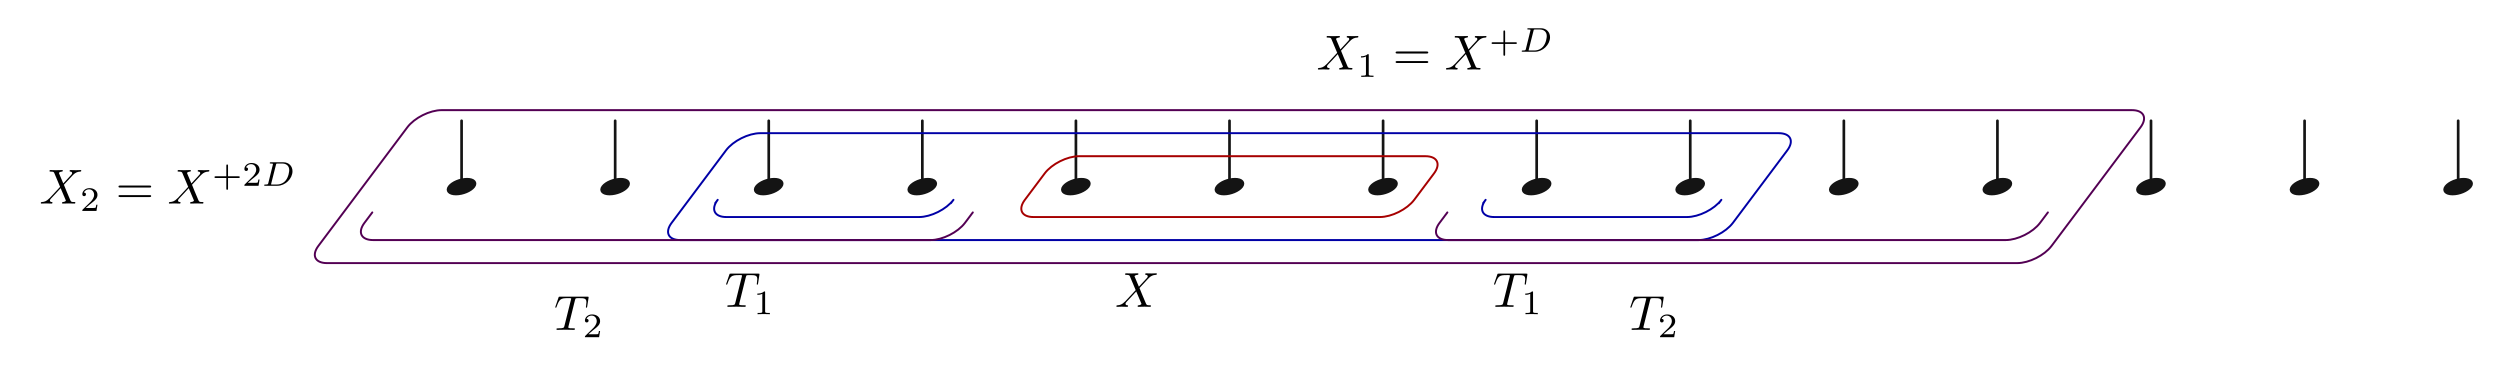
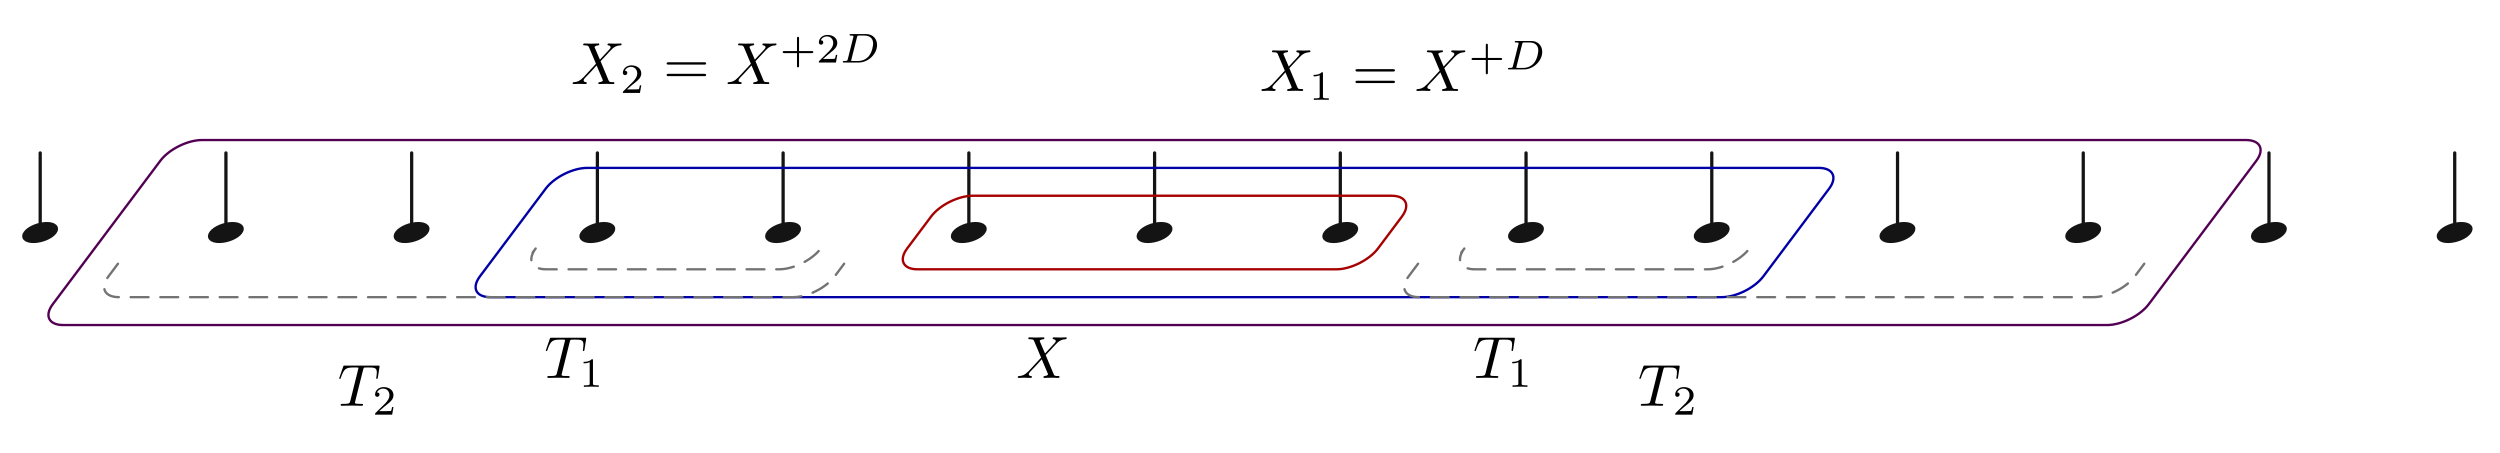
- <svg xmlns="http://www.w3.org/2000/svg" xmlns:xlink="http://www.w3.org/1999/xlink" width="502.15" height="74.2" viewBox="0 0 502.15 74.2">
+ <svg xmlns="http://www.w3.org/2000/svg" xmlns:xlink="http://www.w3.org/1999/xlink" width="416.12" height="75.35" viewBox="0 0 416.12 75.35">
  <defs>
    <g>
      <g id="glyph-0-0">
-         <path d="M 4.781 -4.047 L 3.953 -6.016 C 3.922 -6.094 3.906 -6.125 3.906 -6.141 C 3.906 -6.203 4.078 -6.391 4.484 -6.422 C 4.578 -6.438 4.688 -6.453 4.688 -6.609 C 4.688 -6.734 4.562 -6.734 4.531 -6.734 C 4.125 -6.734 3.703 -6.703 3.297 -6.703 C 3.047 -6.703 2.438 -6.734 2.188 -6.734 C 2.125 -6.734 2.016 -6.734 2.016 -6.531 C 2.016 -6.422 2.109 -6.422 2.234 -6.422 C 2.828 -6.422 2.891 -6.328 2.984 -6.109 L 4.141 -3.359 L 2.062 -1.125 L 1.938 -1.016 C 1.453 -0.5 0.984 -0.328 0.484 -0.312 C 0.359 -0.297 0.266 -0.297 0.266 -0.109 C 0.266 -0.094 0.266 0 0.391 0 C 0.688 0 1.016 -0.031 1.328 -0.031 C 1.688 -0.031 2.078 0 2.422 0 C 2.484 0 2.609 0 2.609 -0.203 C 2.609 -0.297 2.5 -0.312 2.484 -0.312 C 2.391 -0.312 2.094 -0.328 2.094 -0.609 C 2.094 -0.766 2.234 -0.922 2.359 -1.062 L 3.359 -2.125 L 4.25 -3.094 L 5.25 -0.734 C 5.281 -0.625 5.297 -0.609 5.297 -0.594 C 5.297 -0.516 5.109 -0.344 4.719 -0.312 C 4.609 -0.297 4.531 -0.281 4.531 -0.125 C 4.531 0 4.641 0 4.672 0 C 4.953 0 5.641 -0.031 5.922 -0.031 C 6.156 -0.031 6.766 0 7.016 0 C 7.078 0 7.203 0 7.203 -0.188 C 7.203 -0.312 7.094 -0.312 7.016 -0.312 C 6.359 -0.312 6.344 -0.344 6.172 -0.734 C 5.781 -1.656 5.125 -3.188 4.906 -3.781 C 5.578 -4.469 6.609 -5.656 6.922 -5.922 C 7.203 -6.156 7.578 -6.406 8.172 -6.422 C 8.297 -6.438 8.391 -6.438 8.391 -6.625 C 8.391 -6.641 8.391 -6.734 8.266 -6.734 C 7.969 -6.734 7.641 -6.703 7.328 -6.703 C 6.969 -6.703 6.594 -6.734 6.234 -6.734 C 6.188 -6.734 6.047 -6.734 6.047 -6.531 C 6.047 -6.469 6.109 -6.438 6.172 -6.422 C 6.266 -6.422 6.562 -6.406 6.562 -6.125 C 6.562 -5.984 6.453 -5.859 6.375 -5.766 Z M 4.781 -4.047 " />
+         <path d="M 4.797 -4.062 L 3.953 -6.031 C 3.938 -6.109 3.906 -6.141 3.906 -6.156 C 3.906 -6.219 4.078 -6.406 4.5 -6.438 C 4.594 -6.453 4.688 -6.453 4.688 -6.625 C 4.688 -6.75 4.578 -6.75 4.547 -6.75 C 4.141 -6.75 3.719 -6.719 3.297 -6.719 C 3.047 -6.719 2.438 -6.75 2.188 -6.75 C 2.141 -6.75 2.016 -6.75 2.016 -6.547 C 2.016 -6.438 2.109 -6.438 2.234 -6.438 C 2.828 -6.438 2.891 -6.344 2.984 -6.125 L 4.141 -3.375 L 2.062 -1.125 L 1.938 -1.016 C 1.453 -0.5 0.984 -0.328 0.484 -0.312 C 0.359 -0.297 0.266 -0.297 0.266 -0.109 C 0.266 -0.094 0.266 0 0.391 0 C 0.688 0 1.016 -0.031 1.328 -0.031 C 1.688 -0.031 2.078 0 2.422 0 C 2.484 0 2.609 0 2.609 -0.203 C 2.609 -0.297 2.516 -0.312 2.484 -0.312 C 2.406 -0.312 2.094 -0.328 2.094 -0.609 C 2.094 -0.766 2.234 -0.922 2.359 -1.062 L 3.375 -2.125 L 4.25 -3.094 L 5.25 -0.734 C 5.297 -0.625 5.297 -0.609 5.297 -0.594 C 5.297 -0.516 5.109 -0.344 4.734 -0.312 C 4.625 -0.297 4.531 -0.281 4.531 -0.125 C 4.531 0 4.641 0 4.688 0 C 4.953 0 5.656 -0.031 5.922 -0.031 C 6.172 -0.031 6.781 0 7.016 0 C 7.094 0 7.203 0 7.203 -0.188 C 7.203 -0.312 7.109 -0.312 7.031 -0.312 C 6.375 -0.312 6.344 -0.344 6.188 -0.734 C 5.797 -1.656 5.141 -3.203 4.906 -3.797 C 5.578 -4.484 6.609 -5.656 6.938 -5.938 C 7.219 -6.172 7.594 -6.406 8.188 -6.438 C 8.312 -6.453 8.406 -6.453 8.406 -6.641 C 8.406 -6.641 8.406 -6.75 8.281 -6.75 C 7.984 -6.75 7.656 -6.719 7.344 -6.719 C 6.984 -6.719 6.609 -6.75 6.25 -6.75 C 6.188 -6.75 6.062 -6.75 6.062 -6.547 C 6.062 -6.484 6.109 -6.453 6.188 -6.438 C 6.266 -6.422 6.578 -6.406 6.578 -6.125 C 6.578 -6 6.469 -5.859 6.391 -5.781 Z M 4.797 -4.062 " />
      </g>
      <g id="glyph-0-1">
-         <path d="M 4.203 -5.984 C 4.281 -6.266 4.312 -6.312 4.438 -6.344 C 4.531 -6.375 4.844 -6.375 5.062 -6.375 C 6.047 -6.375 6.5 -6.328 6.5 -5.562 C 6.5 -5.406 6.453 -5.031 6.422 -4.766 C 6.406 -4.734 6.391 -4.609 6.391 -4.578 C 6.391 -4.531 6.422 -4.453 6.5 -4.453 C 6.609 -4.453 6.641 -4.531 6.656 -4.688 L 6.922 -6.406 C 6.938 -6.438 6.938 -6.531 6.938 -6.562 C 6.938 -6.672 6.844 -6.672 6.672 -6.672 L 1.203 -6.672 C 0.969 -6.672 0.953 -6.672 0.891 -6.484 L 0.297 -4.75 C 0.281 -4.719 0.234 -4.578 0.234 -4.562 C 0.234 -4.5 0.281 -4.453 0.359 -4.453 C 0.453 -4.453 0.469 -4.5 0.516 -4.656 C 1.062 -6.188 1.312 -6.375 2.766 -6.375 L 3.156 -6.375 C 3.438 -6.375 3.438 -6.328 3.438 -6.25 C 3.438 -6.188 3.406 -6.078 3.391 -6.047 L 2.078 -0.781 C 1.984 -0.422 1.953 -0.312 0.891 -0.312 C 0.547 -0.312 0.484 -0.312 0.484 -0.125 C 0.484 0 0.594 0 0.656 0 C 0.922 0 1.188 -0.016 1.453 -0.016 C 1.734 -0.016 2.016 -0.031 2.297 -0.031 C 2.578 -0.031 2.844 -0.016 3.109 -0.016 C 3.406 -0.016 3.703 0 3.969 0 C 4.078 0 4.188 0 4.188 -0.203 C 4.188 -0.312 4.109 -0.312 3.859 -0.312 C 3.609 -0.312 3.484 -0.312 3.219 -0.328 C 2.938 -0.359 2.859 -0.391 2.859 -0.547 C 2.859 -0.547 2.859 -0.594 2.906 -0.75 Z M 4.203 -5.984 " />
+         <path d="M 4.219 -6 C 4.281 -6.266 4.328 -6.328 4.438 -6.359 C 4.531 -6.375 4.859 -6.375 5.062 -6.375 C 6.062 -6.375 6.5 -6.344 6.5 -5.562 C 6.5 -5.422 6.469 -5.031 6.422 -4.781 C 6.422 -4.734 6.406 -4.625 6.406 -4.594 C 6.406 -4.531 6.422 -4.469 6.516 -4.469 C 6.625 -4.469 6.641 -4.547 6.672 -4.688 L 6.938 -6.406 C 6.938 -6.453 6.953 -6.547 6.953 -6.578 C 6.953 -6.688 6.859 -6.688 6.688 -6.688 L 1.203 -6.688 C 0.969 -6.688 0.953 -6.672 0.891 -6.484 L 0.297 -4.75 C 0.281 -4.734 0.234 -4.594 0.234 -4.578 C 0.234 -4.516 0.281 -4.469 0.359 -4.469 C 0.453 -4.469 0.469 -4.516 0.516 -4.672 C 1.062 -6.203 1.312 -6.375 2.781 -6.375 L 3.156 -6.375 C 3.438 -6.375 3.438 -6.344 3.438 -6.266 C 3.438 -6.203 3.406 -6.078 3.391 -6.047 L 2.078 -0.781 C 1.984 -0.422 1.953 -0.312 0.906 -0.312 C 0.547 -0.312 0.484 -0.312 0.484 -0.125 C 0.484 0 0.594 0 0.656 0 C 0.922 0 1.188 -0.016 1.469 -0.016 C 1.734 -0.016 2.031 -0.031 2.297 -0.031 C 2.578 -0.031 2.859 -0.016 3.125 -0.016 C 3.406 -0.016 3.703 0 3.984 0 C 4.078 0 4.203 0 4.203 -0.203 C 4.203 -0.312 4.125 -0.312 3.859 -0.312 C 3.609 -0.312 3.484 -0.312 3.234 -0.328 C 2.938 -0.359 2.859 -0.391 2.859 -0.547 C 2.859 -0.547 2.859 -0.609 2.906 -0.75 Z M 4.219 -6 " />
      </g>
      <g id="glyph-1-0">
-         <path d="M 2.312 -4.391 C 2.312 -4.578 2.297 -4.578 2.109 -4.578 C 1.672 -4.156 1.031 -4.141 0.75 -4.141 L 0.75 -3.891 C 0.922 -3.891 1.375 -3.891 1.75 -4.094 L 1.75 -0.562 C 1.75 -0.344 1.75 -0.25 1.062 -0.25 L 0.797 -0.25 L 0.797 0 C 0.922 0 1.781 -0.031 2.031 -0.031 C 2.25 -0.031 3.109 0 3.266 0 L 3.266 -0.25 L 3 -0.25 C 2.312 -0.25 2.312 -0.344 2.312 -0.562 Z M 2.312 -4.391 " />
+         <path d="M 2.312 -4.406 C 2.312 -4.594 2.312 -4.594 2.109 -4.594 C 1.672 -4.156 1.031 -4.156 0.75 -4.156 L 0.75 -3.906 C 0.922 -3.906 1.375 -3.906 1.766 -4.094 L 1.766 -0.562 C 1.766 -0.344 1.766 -0.25 1.062 -0.25 L 0.797 -0.25 L 0.797 0 C 0.922 0 1.781 -0.031 2.031 -0.031 C 2.25 -0.031 3.125 0 3.281 0 L 3.281 -0.25 L 3.016 -0.25 C 2.312 -0.25 2.312 -0.344 2.312 -0.562 Z M 2.312 -4.406 " />
      </g>
      <g id="glyph-1-1">
-         <path d="M 3.203 -1.562 L 5.312 -1.562 C 5.406 -1.562 5.562 -1.562 5.562 -1.734 C 5.562 -1.906 5.406 -1.906 5.312 -1.906 L 3.203 -1.906 L 3.203 -4.016 C 3.203 -4.109 3.203 -4.281 3.031 -4.281 C 2.859 -4.281 2.859 -4.109 2.859 -4.016 L 2.859 -1.906 L 0.734 -1.906 C 0.656 -1.906 0.484 -1.906 0.484 -1.734 C 0.484 -1.562 0.641 -1.562 0.734 -1.562 L 2.859 -1.562 L 2.859 0.562 C 2.859 0.656 2.859 0.812 3.031 0.812 C 3.203 0.812 3.203 0.656 3.203 0.562 Z M 3.203 -1.562 " />
+         <path d="M 3.203 -1.562 L 5.328 -1.562 C 5.406 -1.562 5.578 -1.562 5.578 -1.734 C 5.578 -1.906 5.422 -1.906 5.328 -1.906 L 3.203 -1.906 L 3.203 -4.031 C 3.203 -4.125 3.203 -4.281 3.031 -4.281 C 2.859 -4.281 2.859 -4.125 2.859 -4.031 L 2.859 -1.906 L 0.734 -1.906 C 0.656 -1.906 0.484 -1.906 0.484 -1.734 C 0.484 -1.562 0.641 -1.562 0.734 -1.562 L 2.859 -1.562 L 2.859 0.562 C 2.859 0.656 2.859 0.812 3.031 0.812 C 3.203 0.812 3.203 0.656 3.203 0.562 Z M 3.203 -1.562 " />
      </g>
      <g id="glyph-1-2">
-         <path d="M 3.484 -1.25 L 3.25 -1.25 C 3.234 -1.109 3.156 -0.703 3.078 -0.625 C 3.016 -0.594 2.484 -0.594 2.391 -0.594 L 1.125 -0.594 C 1.844 -1.234 2.078 -1.422 2.5 -1.75 C 3.016 -2.156 3.484 -2.578 3.484 -3.234 C 3.484 -4.078 2.75 -4.578 1.875 -4.578 C 1.016 -4.578 0.438 -3.984 0.438 -3.344 C 0.438 -3 0.734 -2.969 0.797 -2.969 C 0.969 -2.969 1.172 -3.078 1.172 -3.328 C 1.172 -3.453 1.125 -3.688 0.766 -3.688 C 0.969 -4.188 1.438 -4.344 1.766 -4.344 C 2.453 -4.344 2.812 -3.797 2.812 -3.234 C 2.812 -2.641 2.391 -2.156 2.172 -1.906 L 0.5 -0.266 C 0.438 -0.203 0.438 -0.188 0.438 0 L 3.281 0 Z M 3.484 -1.25 " />
+         <path d="M 3.5 -1.266 L 3.266 -1.266 C 3.234 -1.109 3.172 -0.703 3.078 -0.625 C 3.031 -0.594 2.484 -0.594 2.391 -0.594 L 1.125 -0.594 C 1.844 -1.234 2.094 -1.422 2.5 -1.75 C 3.016 -2.156 3.5 -2.594 3.5 -3.25 C 3.5 -4.078 2.766 -4.594 1.875 -4.594 C 1.016 -4.594 0.438 -4 0.438 -3.359 C 0.438 -3 0.734 -2.969 0.797 -2.969 C 0.969 -2.969 1.172 -3.094 1.172 -3.344 C 1.172 -3.453 1.125 -3.703 0.766 -3.703 C 0.969 -4.188 1.453 -4.344 1.766 -4.344 C 2.469 -4.344 2.828 -3.812 2.828 -3.25 C 2.828 -2.641 2.391 -2.172 2.172 -1.922 L 0.5 -0.266 C 0.438 -0.203 0.438 -0.188 0.438 0 L 3.281 0 Z M 3.5 -1.266 " />
      </g>
      <g id="glyph-2-0">
-         <path d="M 6.766 -3.219 C 6.922 -3.219 7.109 -3.219 7.109 -3.422 C 7.109 -3.625 6.922 -3.625 6.781 -3.625 L 0.875 -3.625 C 0.734 -3.625 0.547 -3.625 0.547 -3.422 C 0.547 -3.219 0.734 -3.219 0.891 -3.219 Z M 6.781 -1.312 C 6.922 -1.312 7.109 -1.312 7.109 -1.516 C 7.109 -1.703 6.922 -1.703 6.766 -1.703 L 0.891 -1.703 C 0.734 -1.703 0.547 -1.703 0.547 -1.516 C 0.547 -1.312 0.734 -1.312 0.875 -1.312 Z M 6.781 -1.312 " />
+         <path d="M 6.781 -3.234 C 6.938 -3.234 7.125 -3.234 7.125 -3.422 C 7.125 -3.625 6.938 -3.625 6.797 -3.625 L 0.875 -3.625 C 0.734 -3.625 0.547 -3.625 0.547 -3.422 C 0.547 -3.234 0.734 -3.234 0.891 -3.234 Z M 6.797 -1.312 C 6.938 -1.312 7.125 -1.312 7.125 -1.516 C 7.125 -1.703 6.938 -1.703 6.781 -1.703 L 0.891 -1.703 C 0.734 -1.703 0.547 -1.703 0.547 -1.516 C 0.547 -1.312 0.734 -1.312 0.875 -1.312 Z M 6.797 -1.312 " />
      </g>
      <g id="glyph-3-0">
-         <path d="M 1.312 -0.531 C 1.25 -0.297 1.234 -0.25 0.703 -0.25 C 0.578 -0.25 0.484 -0.25 0.484 -0.094 C 0.484 0 0.578 0 0.703 0 L 3.156 0 C 4.703 0 6.172 -1.406 6.172 -2.922 C 6.172 -3.922 5.469 -4.719 4.344 -4.719 L 1.828 -4.719 C 1.688 -4.719 1.609 -4.719 1.609 -4.562 C 1.609 -4.469 1.688 -4.469 1.844 -4.469 C 1.953 -4.469 1.969 -4.469 2.094 -4.453 C 2.234 -4.438 2.25 -4.422 2.25 -4.359 C 2.25 -4.344 2.25 -4.312 2.219 -4.203 Z M 2.859 -4.234 C 2.906 -4.453 2.922 -4.469 3.203 -4.469 L 4.094 -4.469 C 4.859 -4.469 5.516 -4.078 5.516 -3.141 C 5.516 -2.984 5.438 -1.781 4.75 -1 C 4.484 -0.688 3.891 -0.25 3.031 -0.25 L 2.094 -0.25 C 1.891 -0.25 1.875 -0.25 1.875 -0.312 C 1.875 -0.328 1.875 -0.359 1.906 -0.469 Z M 2.859 -4.234 " />
+         <path d="M 1.312 -0.547 C 1.25 -0.297 1.234 -0.25 0.703 -0.25 C 0.578 -0.25 0.484 -0.25 0.484 -0.094 C 0.484 0 0.578 0 0.703 0 L 3.172 0 C 4.703 0 6.188 -1.406 6.188 -2.922 C 6.188 -3.938 5.484 -4.734 4.359 -4.734 L 1.828 -4.734 C 1.703 -4.734 1.609 -4.734 1.609 -4.578 C 1.609 -4.484 1.688 -4.484 1.844 -4.484 C 1.953 -4.484 1.984 -4.484 2.109 -4.469 C 2.25 -4.453 2.25 -4.438 2.25 -4.375 C 2.25 -4.359 2.25 -4.312 2.234 -4.219 Z M 2.859 -4.25 C 2.922 -4.453 2.922 -4.484 3.219 -4.484 L 4.094 -4.484 C 4.875 -4.484 5.531 -4.094 5.531 -3.156 C 5.531 -2.984 5.453 -1.797 4.766 -1 C 4.5 -0.688 3.891 -0.25 3.047 -0.25 L 2.109 -0.25 C 1.891 -0.25 1.875 -0.25 1.875 -0.312 C 1.875 -0.328 1.875 -0.359 1.906 -0.469 Z M 2.859 -4.25 " />
      </g>
    </g>
  </defs>
-   <path fill="none" stroke-width="0.548" stroke-linecap="round" stroke-linejoin="round" stroke="rgb(7.999%, 7.999%, 7.999%)" stroke-opacity="1" stroke-miterlimit="10" d="M 0.013 1.517 L 0.013 13.366 " transform="matrix(0.989333, 0, 0, -0.989333, 92.70153, 37.48485)" />
-   <path fill="none" stroke-width="0.548" stroke-linecap="round" stroke-linejoin="round" stroke="rgb(7.999%, 7.999%, 7.999%)" stroke-opacity="1" stroke-miterlimit="10" d="M 31.194 1.517 L 31.194 13.366 " transform="matrix(0.989333, 0, 0, -0.989333, 92.70153, 37.48485)" />
-   <path fill="none" stroke-width="0.548" stroke-linecap="round" stroke-linejoin="round" stroke="rgb(7.999%, 7.999%, 7.999%)" stroke-opacity="1" stroke-miterlimit="10" d="M 62.374 1.517 L 62.374 13.366 " transform="matrix(0.989333, 0, 0, -0.989333, 92.70153, 37.48485)" />
-   <path fill="none" stroke-width="0.548" stroke-linecap="round" stroke-linejoin="round" stroke="rgb(7.999%, 7.999%, 7.999%)" stroke-opacity="1" stroke-miterlimit="10" d="M 93.558 1.517 L 93.558 13.366 " transform="matrix(0.989333, 0, 0, -0.989333, 92.70153, 37.48485)" />
-   <path fill="none" stroke-width="0.548" stroke-linecap="round" stroke-linejoin="round" stroke="rgb(7.999%, 7.999%, 7.999%)" stroke-opacity="1" stroke-miterlimit="10" d="M 124.738 1.517 L 124.738 13.366 " transform="matrix(0.989333, 0, 0, -0.989333, 92.70153, 37.48485)" />
-   <path fill="none" stroke-width="0.548" stroke-linecap="round" stroke-linejoin="round" stroke="rgb(7.999%, 7.999%, 7.999%)" stroke-opacity="1" stroke-miterlimit="10" d="M 155.919 1.517 L 155.919 13.366 " transform="matrix(0.989333, 0, 0, -0.989333, 92.70153, 37.48485)" />
-   <path fill="none" stroke-width="0.548" stroke-linecap="round" stroke-linejoin="round" stroke="rgb(7.999%, 7.999%, 7.999%)" stroke-opacity="1" stroke-miterlimit="10" d="M 187.103 1.517 L 187.103 13.366 " transform="matrix(0.989333, 0, 0, -0.989333, 92.70153, 37.48485)" />
-   <path fill="none" stroke-width="0.548" stroke-linecap="round" stroke-linejoin="round" stroke="rgb(7.999%, 7.999%, 7.999%)" stroke-opacity="1" stroke-miterlimit="10" d="M 218.283 1.517 L 218.283 13.366 " transform="matrix(0.989333, 0, 0, -0.989333, 92.70153, 37.48485)" />
-   <path fill="none" stroke-width="0.548" stroke-linecap="round" stroke-linejoin="round" stroke="rgb(7.999%, 7.999%, 7.999%)" stroke-opacity="1" stroke-miterlimit="10" d="M 249.463 1.517 L 249.463 13.366 " transform="matrix(0.989333, 0, 0, -0.989333, 92.70153, 37.48485)" />
-   <path fill="none" stroke-width="0.548" stroke-linecap="round" stroke-linejoin="round" stroke="rgb(7.999%, 7.999%, 7.999%)" stroke-opacity="1" stroke-miterlimit="10" d="M 280.648 1.517 L 280.648 13.366 " transform="matrix(0.989333, 0, 0, -0.989333, 92.70153, 37.48485)" />
-   <path fill="none" stroke-width="0.548" stroke-linecap="round" stroke-linejoin="round" stroke="rgb(7.999%, 7.999%, 7.999%)" stroke-opacity="1" stroke-miterlimit="10" d="M 311.828 1.517 L 311.828 13.366 " transform="matrix(0.989333, 0, 0, -0.989333, 92.70153, 37.48485)" />
-   <path fill="none" stroke-width="0.548" stroke-linecap="round" stroke-linejoin="round" stroke="rgb(7.999%, 7.999%, 7.999%)" stroke-opacity="1" stroke-miterlimit="10" d="M 343.008 1.517 L 343.008 13.366 " transform="matrix(0.989333, 0, 0, -0.989333, 92.70153, 37.48485)" />
-   <path fill="none" stroke-width="0.548" stroke-linecap="round" stroke-linejoin="round" stroke="rgb(7.999%, 7.999%, 7.999%)" stroke-opacity="1" stroke-miterlimit="10" d="M 374.188 1.517 L 374.188 13.366 " transform="matrix(0.989333, 0, 0, -0.989333, 92.70153, 37.48485)" />
-   <path fill="none" stroke-width="0.548" stroke-linecap="round" stroke-linejoin="round" stroke="rgb(7.999%, 7.999%, 7.999%)" stroke-opacity="1" stroke-miterlimit="10" d="M 405.372 1.517 L 405.372 13.366 " transform="matrix(0.989333, 0, 0, -0.989333, 92.70153, 37.48485)" />
-   <path fill-rule="nonzero" fill="rgb(7.999%, 7.999%, 7.999%)" fill-opacity="1" stroke-width="0.548" stroke-linecap="round" stroke-linejoin="round" stroke="rgb(7.999%, 7.999%, 7.999%)" stroke-opacity="1" stroke-miterlimit="10" d="M 2.493 0 C 3.113 0.826 2.501 1.497 1.123 1.497 C -0.255 1.497 -1.874 0.826 -2.494 0 C -3.114 -0.825 -2.502 -1.496 -1.124 -1.496 C 0.254 -1.496 1.873 -0.825 2.493 0 Z M 2.493 0 " transform="matrix(0.989333, 0, 0, -0.989333, 92.70153, 37.48485)" />
-   <path fill-rule="nonzero" fill="rgb(7.999%, 7.999%, 7.999%)" fill-opacity="1" stroke-width="0.548" stroke-linecap="round" stroke-linejoin="round" stroke="rgb(7.999%, 7.999%, 7.999%)" stroke-opacity="1" stroke-miterlimit="10" d="M 33.677 0 C 34.297 0.826 33.681 1.497 32.303 1.497 C 30.925 1.497 29.306 0.826 28.686 0 C 28.067 -0.825 28.683 -1.496 30.061 -1.496 C 31.439 -1.496 33.057 -0.825 33.677 0 Z M 33.677 0 " transform="matrix(0.989333, 0, 0, -0.989333, 92.70153, 37.48485)" />
-   <path fill-rule="nonzero" fill="rgb(7.999%, 7.999%, 7.999%)" fill-opacity="1" stroke-width="0.548" stroke-linecap="round" stroke-linejoin="round" stroke="rgb(7.999%, 7.999%, 7.999%)" stroke-opacity="1" stroke-miterlimit="10" d="M 64.857 0 C 65.477 0.826 64.861 1.497 63.487 1.497 C 62.109 1.497 60.487 0.826 59.867 0 C 59.247 -0.825 59.863 -1.496 61.241 -1.496 C 62.619 -1.496 64.238 -0.825 64.857 0 Z M 64.857 0 " transform="matrix(0.989333, 0, 0, -0.989333, 92.70153, 37.48485)" />
-   <path fill-rule="nonzero" fill="rgb(7.999%, 7.999%, 7.999%)" fill-opacity="1" stroke-width="0.548" stroke-linecap="round" stroke-linejoin="round" stroke="rgb(7.999%, 7.999%, 7.999%)" stroke-opacity="1" stroke-miterlimit="10" d="M 96.038 0 C 96.658 0.826 96.046 1.497 94.668 1.497 C 93.29 1.497 91.671 0.826 91.051 0 C 90.431 -0.825 91.043 -1.496 92.421 -1.496 C 93.799 -1.496 95.418 -0.825 96.038 0 Z M 96.038 0 " transform="matrix(0.989333, 0, 0, -0.989333, 92.70153, 37.48485)" />
-   <path fill-rule="nonzero" fill="rgb(7.999%, 7.999%, 7.999%)" fill-opacity="1" stroke-width="0.548" stroke-linecap="round" stroke-linejoin="round" stroke="rgb(7.999%, 7.999%, 7.999%)" stroke-opacity="1" stroke-miterlimit="10" d="M 127.222 0 C 127.842 0.826 127.226 1.497 125.848 1.497 C 124.47 1.497 122.851 0.826 122.231 0 C 121.611 -0.825 122.227 -1.496 123.605 -1.496 C 124.979 -1.496 126.602 -0.825 127.222 0 Z M 127.222 0 " transform="matrix(0.989333, 0, 0, -0.989333, 92.70153, 37.48485)" />
-   <path fill-rule="nonzero" fill="rgb(7.999%, 7.999%, 7.999%)" fill-opacity="1" stroke-width="0.548" stroke-linecap="round" stroke-linejoin="round" stroke="rgb(7.999%, 7.999%, 7.999%)" stroke-opacity="1" stroke-miterlimit="10" d="M 158.402 0 C 159.022 0.826 158.406 1.497 157.028 1.497 C 155.654 1.497 154.031 0.826 153.411 0 C 152.792 -0.825 153.407 -1.496 154.785 -1.496 C 156.163 -1.496 157.782 -0.825 158.402 0 Z M 158.402 0 " transform="matrix(0.989333, 0, 0, -0.989333, 92.70153, 37.48485)" />
-   <path fill-rule="nonzero" fill="rgb(7.999%, 7.999%, 7.999%)" fill-opacity="1" stroke-width="0.548" stroke-linecap="round" stroke-linejoin="round" stroke="rgb(7.999%, 7.999%, 7.999%)" stroke-opacity="1" stroke-miterlimit="10" d="M 189.582 0 C 190.202 0.826 189.59 1.497 188.212 1.497 C 186.834 1.497 185.216 0.826 184.596 0 C 183.976 -0.825 184.588 -1.496 185.966 -1.496 C 187.344 -1.496 188.963 -0.825 189.582 0 Z M 189.582 0 " transform="matrix(0.989333, 0, 0, -0.989333, 92.70153, 37.48485)" />
-   <path fill-rule="nonzero" fill="rgb(7.999%, 7.999%, 7.999%)" fill-opacity="1" stroke-width="0.548" stroke-linecap="round" stroke-linejoin="round" stroke="rgb(7.999%, 7.999%, 7.999%)" stroke-opacity="1" stroke-miterlimit="10" d="M 220.767 0 C 221.386 0.826 220.771 1.497 219.393 1.497 C 218.015 1.497 216.396 0.826 215.776 0 C 215.156 -0.825 215.772 -1.496 217.146 -1.496 C 218.524 -1.496 220.147 -0.825 220.767 0 Z M 220.767 0 " transform="matrix(0.989333, 0, 0, -0.989333, 92.70153, 37.48485)" />
-   <path fill-rule="nonzero" fill="rgb(7.999%, 7.999%, 7.999%)" fill-opacity="1" stroke-width="0.548" stroke-linecap="round" stroke-linejoin="round" stroke="rgb(7.999%, 7.999%, 7.999%)" stroke-opacity="1" stroke-miterlimit="10" d="M 251.947 0 C 252.567 0.826 251.951 1.497 250.573 1.497 C 249.195 1.497 247.576 0.826 246.956 0 C 246.336 -0.825 246.952 -1.496 248.33 -1.496 C 249.708 -1.496 251.327 -0.825 251.947 0 Z M 251.947 0 " transform="matrix(0.989333, 0, 0, -0.989333, 92.70153, 37.48485)" />
-   <path fill-rule="nonzero" fill="rgb(7.999%, 7.999%, 7.999%)" fill-opacity="1" stroke-width="0.548" stroke-linecap="round" stroke-linejoin="round" stroke="rgb(7.999%, 7.999%, 7.999%)" stroke-opacity="1" stroke-miterlimit="10" d="M 283.127 0 C 283.747 0.826 283.135 1.497 281.757 1.497 C 280.379 1.497 278.76 0.826 278.14 0 C 277.52 -0.825 278.132 -1.496 279.51 -1.496 C 280.888 -1.496 282.507 -0.825 283.127 0 Z M 283.127 0 " transform="matrix(0.989333, 0, 0, -0.989333, 92.70153, 37.48485)" />
-   <path fill-rule="nonzero" fill="rgb(7.999%, 7.999%, 7.999%)" fill-opacity="1" stroke-width="0.548" stroke-linecap="round" stroke-linejoin="round" stroke="rgb(7.999%, 7.999%, 7.999%)" stroke-opacity="1" stroke-miterlimit="10" d="M 314.311 0 C 314.931 0.826 314.315 1.497 312.937 1.497 C 311.559 1.497 309.94 0.826 309.321 0 C 308.701 -0.825 309.317 -1.496 310.691 -1.496 C 312.069 -1.496 313.691 -0.825 314.311 0 Z M 314.311 0 " transform="matrix(0.989333, 0, 0, -0.989333, 92.70153, 37.48485)" />
-   <path fill-rule="nonzero" fill="rgb(7.999%, 7.999%, 7.999%)" fill-opacity="1" stroke-width="0.548" stroke-linecap="round" stroke-linejoin="round" stroke="rgb(7.999%, 7.999%, 7.999%)" stroke-opacity="1" stroke-miterlimit="10" d="M 345.492 0 C 346.111 0.826 345.495 1.497 344.117 1.497 C 342.74 1.497 341.121 0.826 340.501 0 C 339.881 -0.825 340.497 -1.496 341.875 -1.496 C 343.253 -1.496 344.872 -0.825 345.492 0 Z M 345.492 0 " transform="matrix(0.989333, 0, 0, -0.989333, 92.70153, 37.48485)" />
-   <path fill-rule="nonzero" fill="rgb(7.999%, 7.999%, 7.999%)" fill-opacity="1" stroke-width="0.548" stroke-linecap="round" stroke-linejoin="round" stroke="rgb(7.999%, 7.999%, 7.999%)" stroke-opacity="1" stroke-miterlimit="10" d="M 376.672 0 C 377.292 0.826 376.68 1.497 375.302 1.497 C 373.924 1.497 372.305 0.826 371.685 0 C 371.065 -0.825 371.677 -1.496 373.055 -1.496 C 374.433 -1.496 376.052 -0.825 376.672 0 Z M 376.672 0 " transform="matrix(0.989333, 0, 0, -0.989333, 92.70153, 37.48485)" />
-   <path fill-rule="nonzero" fill="rgb(7.999%, 7.999%, 7.999%)" fill-opacity="1" stroke-width="0.548" stroke-linecap="round" stroke-linejoin="round" stroke="rgb(7.999%, 7.999%, 7.999%)" stroke-opacity="1" stroke-miterlimit="10" d="M 407.852 0 C 408.476 0.826 407.86 1.497 406.482 1.497 C 405.104 1.497 403.485 0.826 402.865 0 C 402.245 -0.825 402.857 -1.496 404.235 -1.496 C 405.613 -1.496 407.232 -0.825 407.852 0 Z M 407.852 0 " transform="matrix(0.989333, 0, 0, -0.989333, 92.70153, 37.48485)" />
-   <path fill="none" stroke-width="0.399" stroke-linecap="round" stroke-linejoin="round" stroke="rgb(64.999%, 0%, 0%)" stroke-opacity="1" stroke-miterlimit="10" d="M 116.119 -6.175 L 186.436 -6.175 C 188.844 -6.175 191.971 -4.611 193.42 -2.68 L 197.44 2.681 C 198.889 4.612 198.107 6.176 195.694 6.176 L 125.382 6.176 C 122.97 6.176 119.842 4.612 118.397 2.681 L 114.374 -2.68 C 112.929 -4.611 113.711 -6.175 116.119 -6.175 Z M 116.119 -6.175 " transform="matrix(0.989333, 0, 0, -0.989333, 92.70153, 37.48485)" />
+   <path fill="none" stroke-width="0.548" stroke-linecap="round" stroke-linejoin="round" stroke="rgb(7.999%, 7.999%, 7.999%)" stroke-opacity="1" stroke-miterlimit="10" d="M 0.013 1.518 L 0.013 13.365 " transform="matrix(0.991447, 0, 0, -0.991447, 6.678202, 38.70412)" />
+   <path fill="none" stroke-width="0.548" stroke-linecap="round" stroke-linejoin="round" stroke="rgb(7.999%, 7.999%, 7.999%)" stroke-opacity="1" stroke-miterlimit="10" d="M 31.194 1.518 L 31.194 13.365 " transform="matrix(0.991447, 0, 0, -0.991447, 6.678202, 38.70412)" />
+   <path fill="none" stroke-width="0.548" stroke-linecap="round" stroke-linejoin="round" stroke="rgb(7.999%, 7.999%, 7.999%)" stroke-opacity="1" stroke-miterlimit="10" d="M 62.375 1.518 L 62.375 13.365 " transform="matrix(0.991447, 0, 0, -0.991447, 6.678202, 38.70412)" />
+   <path fill="none" stroke-width="0.548" stroke-linecap="round" stroke-linejoin="round" stroke="rgb(7.999%, 7.999%, 7.999%)" stroke-opacity="1" stroke-miterlimit="10" d="M 93.556 1.518 L 93.556 13.365 " transform="matrix(0.991447, 0, 0, -0.991447, 6.678202, 38.70412)" />
+   <path fill="none" stroke-width="0.548" stroke-linecap="round" stroke-linejoin="round" stroke="rgb(7.999%, 7.999%, 7.999%)" stroke-opacity="1" stroke-miterlimit="10" d="M 124.736 1.518 L 124.736 13.365 " transform="matrix(0.991447, 0, 0, -0.991447, 6.678202, 38.70412)" />
+   <path fill="none" stroke-width="0.548" stroke-linecap="round" stroke-linejoin="round" stroke="rgb(7.999%, 7.999%, 7.999%)" stroke-opacity="1" stroke-miterlimit="10" d="M 155.921 1.518 L 155.921 13.365 " transform="matrix(0.991447, 0, 0, -0.991447, 6.678202, 38.70412)" />
+   <path fill="none" stroke-width="0.548" stroke-linecap="round" stroke-linejoin="round" stroke="rgb(7.999%, 7.999%, 7.999%)" stroke-opacity="1" stroke-miterlimit="10" d="M 187.102 1.518 L 187.102 13.365 " transform="matrix(0.991447, 0, 0, -0.991447, 6.678202, 38.70412)" />
+   <path fill="none" stroke-width="0.548" stroke-linecap="round" stroke-linejoin="round" stroke="rgb(7.999%, 7.999%, 7.999%)" stroke-opacity="1" stroke-miterlimit="10" d="M 218.282 1.518 L 218.282 13.365 " transform="matrix(0.991447, 0, 0, -0.991447, 6.678202, 38.70412)" />
+   <path fill="none" stroke-width="0.548" stroke-linecap="round" stroke-linejoin="round" stroke="rgb(7.999%, 7.999%, 7.999%)" stroke-opacity="1" stroke-miterlimit="10" d="M 249.463 1.518 L 249.463 13.365 " transform="matrix(0.991447, 0, 0, -0.991447, 6.678202, 38.70412)" />
+   <path fill="none" stroke-width="0.548" stroke-linecap="round" stroke-linejoin="round" stroke="rgb(7.999%, 7.999%, 7.999%)" stroke-opacity="1" stroke-miterlimit="10" d="M 280.644 1.518 L 280.644 13.365 " transform="matrix(0.991447, 0, 0, -0.991447, 6.678202, 38.70412)" />
+   <path fill="none" stroke-width="0.548" stroke-linecap="round" stroke-linejoin="round" stroke="rgb(7.999%, 7.999%, 7.999%)" stroke-opacity="1" stroke-miterlimit="10" d="M 311.829 1.518 L 311.829 13.365 " transform="matrix(0.991447, 0, 0, -0.991447, 6.678202, 38.70412)" />
+   <path fill="none" stroke-width="0.548" stroke-linecap="round" stroke-linejoin="round" stroke="rgb(7.999%, 7.999%, 7.999%)" stroke-opacity="1" stroke-miterlimit="10" d="M 343.009 1.518 L 343.009 13.365 " transform="matrix(0.991447, 0, 0, -0.991447, 6.678202, 38.70412)" />
+   <path fill="none" stroke-width="0.548" stroke-linecap="round" stroke-linejoin="round" stroke="rgb(7.999%, 7.999%, 7.999%)" stroke-opacity="1" stroke-miterlimit="10" d="M 374.19 1.518 L 374.19 13.365 " transform="matrix(0.991447, 0, 0, -0.991447, 6.678202, 38.70412)" />
+   <path fill="none" stroke-width="0.548" stroke-linecap="round" stroke-linejoin="round" stroke="rgb(7.999%, 7.999%, 7.999%)" stroke-opacity="1" stroke-miterlimit="10" d="M 405.371 1.518 L 405.371 13.365 " transform="matrix(0.991447, 0, 0, -0.991447, 6.678202, 38.70412)" />
+   <path fill-rule="nonzero" fill="rgb(7.999%, 7.999%, 7.999%)" fill-opacity="1" stroke-width="0.548" stroke-linecap="round" stroke-linejoin="round" stroke="rgb(7.999%, 7.999%, 7.999%)" stroke-opacity="1" stroke-miterlimit="10" d="M 2.495 0.001 C 3.114 0.828 2.499 1.498 1.124 1.498 C -0.255 1.498 -1.874 0.828 -2.496 0.001 C -3.115 -0.826 -2.5 -1.496 -1.121 -1.496 C 0.254 -1.496 1.873 -0.826 2.495 0.001 Z M 2.495 0.001 " transform="matrix(0.991447, 0, 0, -0.991447, 6.678202, 38.70412)" />
+   <path fill-rule="nonzero" fill="rgb(7.999%, 7.999%, 7.999%)" fill-opacity="1" stroke-width="0.548" stroke-linecap="round" stroke-linejoin="round" stroke="rgb(7.999%, 7.999%, 7.999%)" stroke-opacity="1" stroke-miterlimit="10" d="M 33.676 0.001 C 34.295 0.828 33.68 1.498 32.305 1.498 C 30.926 1.498 29.307 0.828 28.688 0.001 C 28.066 -0.826 28.68 -1.496 30.059 -1.496 C 31.438 -1.496 33.058 -0.826 33.676 0.001 Z M 33.676 0.001 " transform="matrix(0.991447, 0, 0, -0.991447, 6.678202, 38.70412)" />
+   <path fill-rule="nonzero" fill="rgb(7.999%, 7.999%, 7.999%)" fill-opacity="1" stroke-width="0.548" stroke-linecap="round" stroke-linejoin="round" stroke="rgb(7.999%, 7.999%, 7.999%)" stroke-opacity="1" stroke-miterlimit="10" d="M 64.857 0.001 C 65.479 0.828 64.865 1.498 63.486 1.498 C 62.107 1.498 60.488 0.828 59.869 0.001 C 59.246 -0.826 59.861 -1.496 61.24 -1.496 C 62.619 -1.496 64.238 -0.826 64.857 0.001 Z M 64.857 0.001 " transform="matrix(0.991447, 0, 0, -0.991447, 6.678202, 38.70412)" />
+   <path fill-rule="nonzero" fill="rgb(7.999%, 7.999%, 7.999%)" fill-opacity="1" stroke-width="0.548" stroke-linecap="round" stroke-linejoin="round" stroke="rgb(7.999%, 7.999%, 7.999%)" stroke-opacity="1" stroke-miterlimit="10" d="M 96.038 0.001 C 96.66 0.828 96.046 1.498 94.667 1.498 C 93.288 1.498 91.668 0.828 91.05 0.001 C 90.431 -0.826 91.046 -1.496 92.421 -1.496 C 93.8 -1.496 95.419 -0.826 96.038 0.001 Z M 96.038 0.001 " transform="matrix(0.991447, 0, 0, -0.991447, 6.678202, 38.70412)" />
+   <path fill-rule="nonzero" fill="rgb(7.999%, 7.999%, 7.999%)" fill-opacity="1" stroke-width="0.548" stroke-linecap="round" stroke-linejoin="round" stroke="rgb(7.999%, 7.999%, 7.999%)" stroke-opacity="1" stroke-miterlimit="10" d="M 127.222 0.001 C 127.841 0.828 127.226 1.498 125.847 1.498 C 124.472 1.498 122.853 0.828 122.23 0.001 C 121.612 -0.826 122.227 -1.496 123.602 -1.496 C 124.981 -1.496 126.6 -0.826 127.222 0.001 Z M 127.222 0.001 " transform="matrix(0.991447, 0, 0, -0.991447, 6.678202, 38.70412)" />
+   <path fill-rule="nonzero" fill="rgb(7.999%, 7.999%, 7.999%)" fill-opacity="1" stroke-width="0.548" stroke-linecap="round" stroke-linejoin="round" stroke="rgb(7.999%, 7.999%, 7.999%)" stroke-opacity="1" stroke-miterlimit="10" d="M 158.403 0.001 C 159.022 0.828 158.407 1.498 157.028 1.498 C 155.653 1.498 154.034 0.828 153.411 0.001 C 152.793 -0.826 153.407 -1.496 154.786 -1.496 C 156.161 -1.496 157.781 -0.826 158.403 0.001 Z M 158.403 0.001 " transform="matrix(0.991447, 0, 0, -0.991447, 6.678202, 38.70412)" />
+   <path fill-rule="nonzero" fill="rgb(7.999%, 7.999%, 7.999%)" fill-opacity="1" stroke-width="0.548" stroke-linecap="round" stroke-linejoin="round" stroke="rgb(7.999%, 7.999%, 7.999%)" stroke-opacity="1" stroke-miterlimit="10" d="M 189.584 0.001 C 190.202 0.828 189.588 1.498 188.213 1.498 C 186.834 1.498 185.214 0.828 184.596 0.001 C 183.973 -0.826 184.588 -1.496 185.967 -1.496 C 187.346 -1.496 188.965 -0.826 189.584 0.001 Z M 189.584 0.001 " transform="matrix(0.991447, 0, 0, -0.991447, 6.678202, 38.70412)" />
+   <path fill-rule="nonzero" fill="rgb(7.999%, 7.999%, 7.999%)" fill-opacity="1" stroke-width="0.548" stroke-linecap="round" stroke-linejoin="round" stroke="rgb(7.999%, 7.999%, 7.999%)" stroke-opacity="1" stroke-miterlimit="10" d="M 220.765 0.001 C 221.383 0.828 220.772 1.498 219.394 1.498 C 218.015 1.498 216.395 0.828 215.777 0.001 C 215.154 -0.826 215.769 -1.496 217.148 -1.496 C 218.527 -1.496 220.146 -0.826 220.765 0.001 Z M 220.765 0.001 " transform="matrix(0.991447, 0, 0, -0.991447, 6.678202, 38.70412)" />
+   <path fill-rule="nonzero" fill="rgb(7.999%, 7.999%, 7.999%)" fill-opacity="1" stroke-width="0.548" stroke-linecap="round" stroke-linejoin="round" stroke="rgb(7.999%, 7.999%, 7.999%)" stroke-opacity="1" stroke-miterlimit="10" d="M 251.945 0.001 C 252.568 0.828 251.953 1.498 250.574 1.498 C 249.195 1.498 247.576 0.828 246.957 0.001 C 246.339 -0.826 246.953 -1.496 248.328 -1.496 C 249.707 -1.496 251.327 -0.826 251.945 0.001 Z M 251.945 0.001 " transform="matrix(0.991447, 0, 0, -0.991447, 6.678202, 38.70412)" />
+   <path fill-rule="nonzero" fill="rgb(7.999%, 7.999%, 7.999%)" fill-opacity="1" stroke-width="0.548" stroke-linecap="round" stroke-linejoin="round" stroke="rgb(7.999%, 7.999%, 7.999%)" stroke-opacity="1" stroke-miterlimit="10" d="M 283.126 0.001 C 283.749 0.828 283.134 1.498 281.755 1.498 C 280.38 1.498 278.761 0.828 278.138 0.001 C 277.52 -0.826 278.134 -1.496 279.509 -1.496 C 280.888 -1.496 282.508 -0.826 283.126 0.001 Z M 283.126 0.001 " transform="matrix(0.991447, 0, 0, -0.991447, 6.678202, 38.70412)" />
+   <path fill-rule="nonzero" fill="rgb(7.999%, 7.999%, 7.999%)" fill-opacity="1" stroke-width="0.548" stroke-linecap="round" stroke-linejoin="round" stroke="rgb(7.999%, 7.999%, 7.999%)" stroke-opacity="1" stroke-miterlimit="10" d="M 314.311 0.001 C 314.929 0.828 314.315 1.498 312.936 1.498 C 311.561 1.498 309.941 0.828 309.319 0.001 C 308.7 -0.826 309.315 -1.496 310.694 -1.496 C 312.069 -1.496 313.688 -0.826 314.311 0.001 Z M 314.311 0.001 " transform="matrix(0.991447, 0, 0, -0.991447, 6.678202, 38.70412)" />
+   <path fill-rule="nonzero" fill="rgb(7.999%, 7.999%, 7.999%)" fill-opacity="1" stroke-width="0.548" stroke-linecap="round" stroke-linejoin="round" stroke="rgb(7.999%, 7.999%, 7.999%)" stroke-opacity="1" stroke-miterlimit="10" d="M 345.492 0.001 C 346.11 0.828 345.495 1.498 344.12 1.498 C 342.741 1.498 341.122 0.828 340.504 0.001 C 339.881 -0.826 340.496 -1.496 341.875 -1.496 C 343.25 -1.496 344.873 -0.826 345.492 0.001 Z M 345.492 0.001 " transform="matrix(0.991447, 0, 0, -0.991447, 6.678202, 38.70412)" />
+   <path fill-rule="nonzero" fill="rgb(7.999%, 7.999%, 7.999%)" fill-opacity="1" stroke-width="0.548" stroke-linecap="round" stroke-linejoin="round" stroke="rgb(7.999%, 7.999%, 7.999%)" stroke-opacity="1" stroke-miterlimit="10" d="M 376.672 0.001 C 377.291 0.828 376.68 1.498 375.301 1.498 C 373.922 1.498 372.303 0.828 371.684 0.001 C 371.062 -0.826 371.676 -1.496 373.055 -1.496 C 374.434 -1.496 376.054 -0.826 376.672 0.001 Z M 376.672 0.001 " transform="matrix(0.991447, 0, 0, -0.991447, 6.678202, 38.70412)" />
+   <path fill-rule="nonzero" fill="rgb(7.999%, 7.999%, 7.999%)" fill-opacity="1" stroke-width="0.548" stroke-linecap="round" stroke-linejoin="round" stroke="rgb(7.999%, 7.999%, 7.999%)" stroke-opacity="1" stroke-miterlimit="10" d="M 407.853 0.001 C 408.475 0.828 407.861 1.498 406.482 1.498 C 405.103 1.498 403.484 0.828 402.865 0.001 C 402.246 -0.826 402.861 -1.496 404.236 -1.496 C 405.615 -1.496 407.234 -0.826 407.853 0.001 Z M 407.853 0.001 " transform="matrix(0.991447, 0, 0, -0.991447, 6.678202, 38.70412)" />
+   <path fill="none" stroke-width="0.399" stroke-linecap="round" stroke-linejoin="round" stroke="rgb(64.999%, 0%, 0%)" stroke-opacity="1" stroke-miterlimit="10" d="M 147.3 -6.173 L 217.617 -6.173 C 220.028 -6.173 223.152 -4.609 224.602 -2.682 L 228.621 2.68 C 230.071 4.611 229.287 6.175 226.875 6.175 L 156.563 6.175 C 154.152 6.175 151.024 4.611 149.578 2.68 L 145.555 -2.682 C 144.109 -4.609 144.889 -6.173 147.3 -6.173 Z M 147.3 -6.173 " transform="matrix(0.991447, 0, 0, -0.991447, 6.678202, 38.70412)" />
  <g fill="rgb(0%, 0%, 0%)" fill-opacity="1">
-     <use xlink:href="#glyph-0-0" x="223.974" y="61.631" />
+     <use xlink:href="#glyph-0-0" x="169.146" y="62.901" />
  </g>
-   <path fill="none" stroke-width="0.399" stroke-linecap="round" stroke-linejoin="round" stroke="rgb(0%, 0%, 64.999%)" stroke-opacity="1" stroke-miterlimit="10" d="M 44.401 -10.85 L 251.137 -10.85 C 253.546 -10.85 256.673 -9.286 258.122 -7.359 L 269.158 7.36 C 270.607 9.287 269.825 10.851 267.413 10.851 L 60.68 10.851 C 58.268 10.851 55.141 9.287 53.695 7.36 L 42.656 -7.359 C 41.211 -9.286 41.992 -10.85 44.401 -10.85 Z M 44.401 -10.85 " transform="matrix(0.989333, 0, 0, -0.989333, 92.70153, 37.48485)" />
+   <path fill="none" stroke-width="0.399" stroke-linecap="round" stroke-linejoin="round" stroke="rgb(0%, 0%, 64.999%)" stroke-opacity="1" stroke-miterlimit="10" d="M 75.585 -10.85 L 282.318 -10.85 C 284.73 -10.85 287.854 -9.289 289.3 -7.359 L 300.34 7.361 C 301.786 9.287 301.006 10.852 298.594 10.852 L 91.861 10.852 C 89.45 10.852 86.322 9.287 84.876 7.361 L 73.836 -7.359 C 72.39 -9.289 73.174 -10.85 75.585 -10.85 Z M 75.585 -10.85 " transform="matrix(0.991447, 0, 0, -0.991447, 6.678202, 38.70412)" />
  <g fill="rgb(0%, 0%, 0%)" fill-opacity="1">
-     <use xlink:href="#glyph-0-0" x="264.449" y="13.968" />
+     <use xlink:href="#glyph-0-0" x="209.708" y="15.137" />
  </g>
  <g fill="rgb(0%, 0%, 0%)" fill-opacity="1">
-     <use xlink:href="#glyph-1-0" x="272.615" y="15.446" />
+     <use xlink:href="#glyph-1-0" x="217.891" y="16.62" />
  </g>
  <g fill="rgb(0%, 0%, 0%)" fill-opacity="1">
-     <use xlink:href="#glyph-2-0" x="279.775" y="13.968" />
+     <use xlink:href="#glyph-2-0" x="225.065" y="15.137" />
  </g>
  <g fill="rgb(0%, 0%, 0%)" fill-opacity="1">
-     <use xlink:href="#glyph-0-0" x="290.178" y="13.968" />
+     <use xlink:href="#glyph-0-0" x="235.492" y="15.137" />
  </g>
  <g fill="rgb(0%, 0%, 0%)" fill-opacity="1">
-     <use xlink:href="#glyph-1-1" x="299.117" y="10.391" />
+     <use xlink:href="#glyph-1-1" x="244.45" y="11.553" />
  </g>
  <g fill="rgb(0%, 0%, 0%)" fill-opacity="1">
-     <use xlink:href="#glyph-3-0" x="305.168" y="10.391" />
+     <use xlink:href="#glyph-3-0" x="250.514" y="11.553" />
  </g>
-   <path fill="none" stroke-width="0.399" stroke-linecap="round" stroke-linejoin="round" stroke="rgb(32.5%, 0%, 32.5%)" stroke-opacity="1" stroke-miterlimit="10" d="M -27.313 -15.528 L 315.839 -15.528 C 318.248 -15.528 321.375 -13.965 322.82 -12.038 L 340.876 12.035 C 342.321 13.966 341.539 15.529 339.131 15.529 L -4.022 15.529 C -6.434 15.529 -9.561 13.966 -11.006 12.035 L -29.062 -12.038 C -30.507 -13.965 -29.726 -15.528 -27.313 -15.528 Z M -27.313 -15.528 " transform="matrix(0.989333, 0, 0, -0.989333, 92.70153, 37.48485)" />
+   <path fill="none" stroke-width="0.399" stroke-linecap="round" stroke-linejoin="round" stroke="rgb(32.5%, 0%, 32.5%)" stroke-opacity="1" stroke-miterlimit="10" d="M 3.867 -15.53 L 347.02 -15.53 C 349.431 -15.53 352.556 -13.966 354.002 -12.036 L 372.059 12.038 C 373.505 13.964 372.72 15.528 370.313 15.528 L 27.16 15.528 C 24.748 15.528 21.62 13.964 20.174 12.038 L 2.121 -12.036 C 0.675 -13.966 1.455 -15.53 3.867 -15.53 Z M 3.867 -15.53 " transform="matrix(0.991447, 0, 0, -0.991447, 6.678202, 38.70412)" />
  <g fill="rgb(0%, 0%, 0%)" fill-opacity="1">
-     <use xlink:href="#glyph-0-0" x="7.93" y="40.891" />
+     <use xlink:href="#glyph-0-0" x="95.055" y="13.988" />
  </g>
  <g fill="rgb(0%, 0%, 0%)" fill-opacity="1">
-     <use xlink:href="#glyph-1-2" x="16.095" y="42.369" />
+     <use xlink:href="#glyph-1-2" x="103.238" y="15.471" />
  </g>
  <g fill="rgb(0%, 0%, 0%)" fill-opacity="1">
-     <use xlink:href="#glyph-2-0" x="23.255" y="40.891" />
+     <use xlink:href="#glyph-2-0" x="110.412" y="13.988" />
  </g>
  <g fill="rgb(0%, 0%, 0%)" fill-opacity="1">
-     <use xlink:href="#glyph-0-0" x="33.659" y="40.891" />
+     <use xlink:href="#glyph-0-0" x="120.839" y="13.988" />
  </g>
  <g fill="rgb(0%, 0%, 0%)" fill-opacity="1">
-     <use xlink:href="#glyph-1-1" x="42.598" y="37.314" />
-     <use xlink:href="#glyph-1-2" x="48.649" y="37.314" />
+     <use xlink:href="#glyph-1-1" x="129.797" y="10.404" />
+     <use xlink:href="#glyph-1-2" x="135.861" y="10.404" />
  </g>
  <g fill="rgb(0%, 0%, 0%)" fill-opacity="1">
-     <use xlink:href="#glyph-3-0" x="52.577" y="37.314" />
+     <use xlink:href="#glyph-3-0" x="139.798" y="10.404" />
  </g>
-   <path fill="none" stroke-width="0.399" stroke-linecap="round" stroke-linejoin="round" stroke="rgb(0%, 0%, 64.999%)" stroke-opacity="1" stroke-miterlimit="10" d="M 51.496 -3.367 L 52.009 -2.68 C 50.564 -4.611 51.346 -6.175 53.759 -6.175 L 92.891 -6.175 C 95.299 -6.175 98.426 -4.611 99.876 -2.68 L 99.358 -3.367 " transform="matrix(0.989333, 0, 0, -0.989333, 92.70153, 37.48485)" />
+   <path fill="none" stroke-width="0.399" stroke-linecap="round" stroke-linejoin="round" stroke="rgb(45%, 45%, 45%)" stroke-opacity="1" stroke-dasharray="2.989 1.993" stroke-miterlimit="10" d="M 82.677 -3.368 L 83.193 -2.682 C 81.748 -4.609 82.528 -6.173 84.939 -6.173 L 124.07 -6.173 C 126.482 -6.173 129.61 -4.609 131.056 -2.682 L 130.54 -3.368 " transform="matrix(0.991447, 0, 0, -0.991447, 6.678202, 38.70412)" />
  <g fill="rgb(0%, 0%, 0%)" fill-opacity="1">
-     <use xlink:href="#glyph-0-1" x="145.609" y="61.631" />
+     <use xlink:href="#glyph-0-1" x="90.614" y="62.901" />
  </g>
  <g fill="rgb(0%, 0%, 0%)" fill-opacity="1">
-     <use xlink:href="#glyph-1-0" x="151.369" y="63.109" />
+     <use xlink:href="#glyph-1-0" x="96.386" y="64.384" />
  </g>
-   <path fill="none" stroke-width="0.399" stroke-linecap="round" stroke-linejoin="round" stroke="rgb(0%, 0%, 64.999%)" stroke-opacity="1" stroke-miterlimit="10" d="M 207.405 -3.367 L 207.919 -2.68 C 206.474 -4.611 207.255 -6.175 209.664 -6.175 L 248.796 -6.175 C 251.208 -6.175 254.336 -4.611 255.781 -2.68 L 255.267 -3.367 " transform="matrix(0.989333, 0, 0, -0.989333, 92.70153, 37.48485)" />
+   <path fill="none" stroke-width="0.399" stroke-linecap="round" stroke-linejoin="round" stroke="rgb(45%, 45%, 45%)" stroke-opacity="1" stroke-dasharray="2.989 1.993" stroke-miterlimit="10" d="M 238.585 -3.368 L 239.101 -2.682 C 237.651 -4.609 238.435 -6.173 240.847 -6.173 L 279.978 -6.173 C 282.389 -6.173 285.518 -4.609 286.964 -2.682 L 286.447 -3.368 " transform="matrix(0.991447, 0, 0, -0.991447, 6.678202, 38.70412)" />
  <g fill="rgb(0%, 0%, 0%)" fill-opacity="1">
-     <use xlink:href="#glyph-0-1" x="299.854" y="61.631" />
+     <use xlink:href="#glyph-0-1" x="245.188" y="62.901" />
  </g>
  <g fill="rgb(0%, 0%, 0%)" fill-opacity="1">
-     <use xlink:href="#glyph-1-0" x="305.614" y="63.109" />
+     <use xlink:href="#glyph-1-0" x="250.96" y="64.384" />
  </g>
-   <path fill="none" stroke-width="0.399" stroke-linecap="round" stroke-linejoin="round" stroke="rgb(32.5%, 0%, 32.5%)" stroke-opacity="1" stroke-miterlimit="10" d="M -18.117 -5.239 L -19.709 -7.359 C -21.154 -9.286 -20.372 -10.85 -17.96 -10.85 L 95.228 -10.85 C 97.641 -10.85 100.768 -9.286 102.213 -7.359 L 103.804 -5.239 " transform="matrix(0.989333, 0, 0, -0.989333, 92.70153, 37.48485)" />
+   <path fill="none" stroke-width="0.399" stroke-linecap="round" stroke-linejoin="round" stroke="rgb(45%, 45%, 45%)" stroke-opacity="1" stroke-dasharray="2.989 1.993" stroke-miterlimit="10" d="M 13.066 -5.239 L 11.475 -7.359 C 10.029 -9.289 10.809 -10.85 13.22 -10.85 L 126.411 -10.85 C 128.822 -10.85 131.946 -9.289 133.392 -7.359 L 134.984 -5.239 " transform="matrix(0.991447, 0, 0, -0.991447, 6.678202, 38.70412)" />
  <g fill="rgb(0%, 0%, 0%)" fill-opacity="1">
-     <use xlink:href="#glyph-0-1" x="111.29" y="66.258" />
+     <use xlink:href="#glyph-0-1" x="56.221" y="67.538" />
  </g>
  <g fill="rgb(0%, 0%, 0%)" fill-opacity="1">
-     <use xlink:href="#glyph-1-2" x="117.05" y="67.736" />
+     <use xlink:href="#glyph-1-2" x="61.993" y="69.021" />
  </g>
-   <path fill="none" stroke-width="0.399" stroke-linecap="round" stroke-linejoin="round" stroke="rgb(32.5%, 0%, 32.5%)" stroke-opacity="1" stroke-miterlimit="10" d="M 200.152 -5.239 L 198.565 -7.359 C 197.116 -9.286 197.898 -10.85 200.31 -10.85 L 313.498 -10.85 C 315.91 -10.85 319.037 -9.286 320.483 -7.359 L 322.074 -5.239 " transform="matrix(0.989333, 0, 0, -0.989333, 92.70153, 37.48485)" />
+   <path fill="none" stroke-width="0.399" stroke-linecap="round" stroke-linejoin="round" stroke="rgb(45%, 45%, 45%)" stroke-opacity="1" stroke-dasharray="2.989 1.993" stroke-miterlimit="10" d="M 231.335 -5.239 L 229.744 -7.359 C 228.298 -9.289 229.082 -10.85 231.493 -10.85 L 344.68 -10.85 C 347.091 -10.85 350.219 -9.289 351.665 -7.359 L 353.253 -5.239 " transform="matrix(0.991447, 0, 0, -0.991447, 6.678202, 38.70412)" />
  <g fill="rgb(0%, 0%, 0%)" fill-opacity="1">
-     <use xlink:href="#glyph-0-1" x="327.232" y="66.258" />
+     <use xlink:href="#glyph-0-1" x="272.625" y="67.538" />
  </g>
  <g fill="rgb(0%, 0%, 0%)" fill-opacity="1">
-     <use xlink:href="#glyph-1-2" x="332.992" y="67.736" />
+     <use xlink:href="#glyph-1-2" x="278.397" y="69.021" />
  </g>
</svg>
